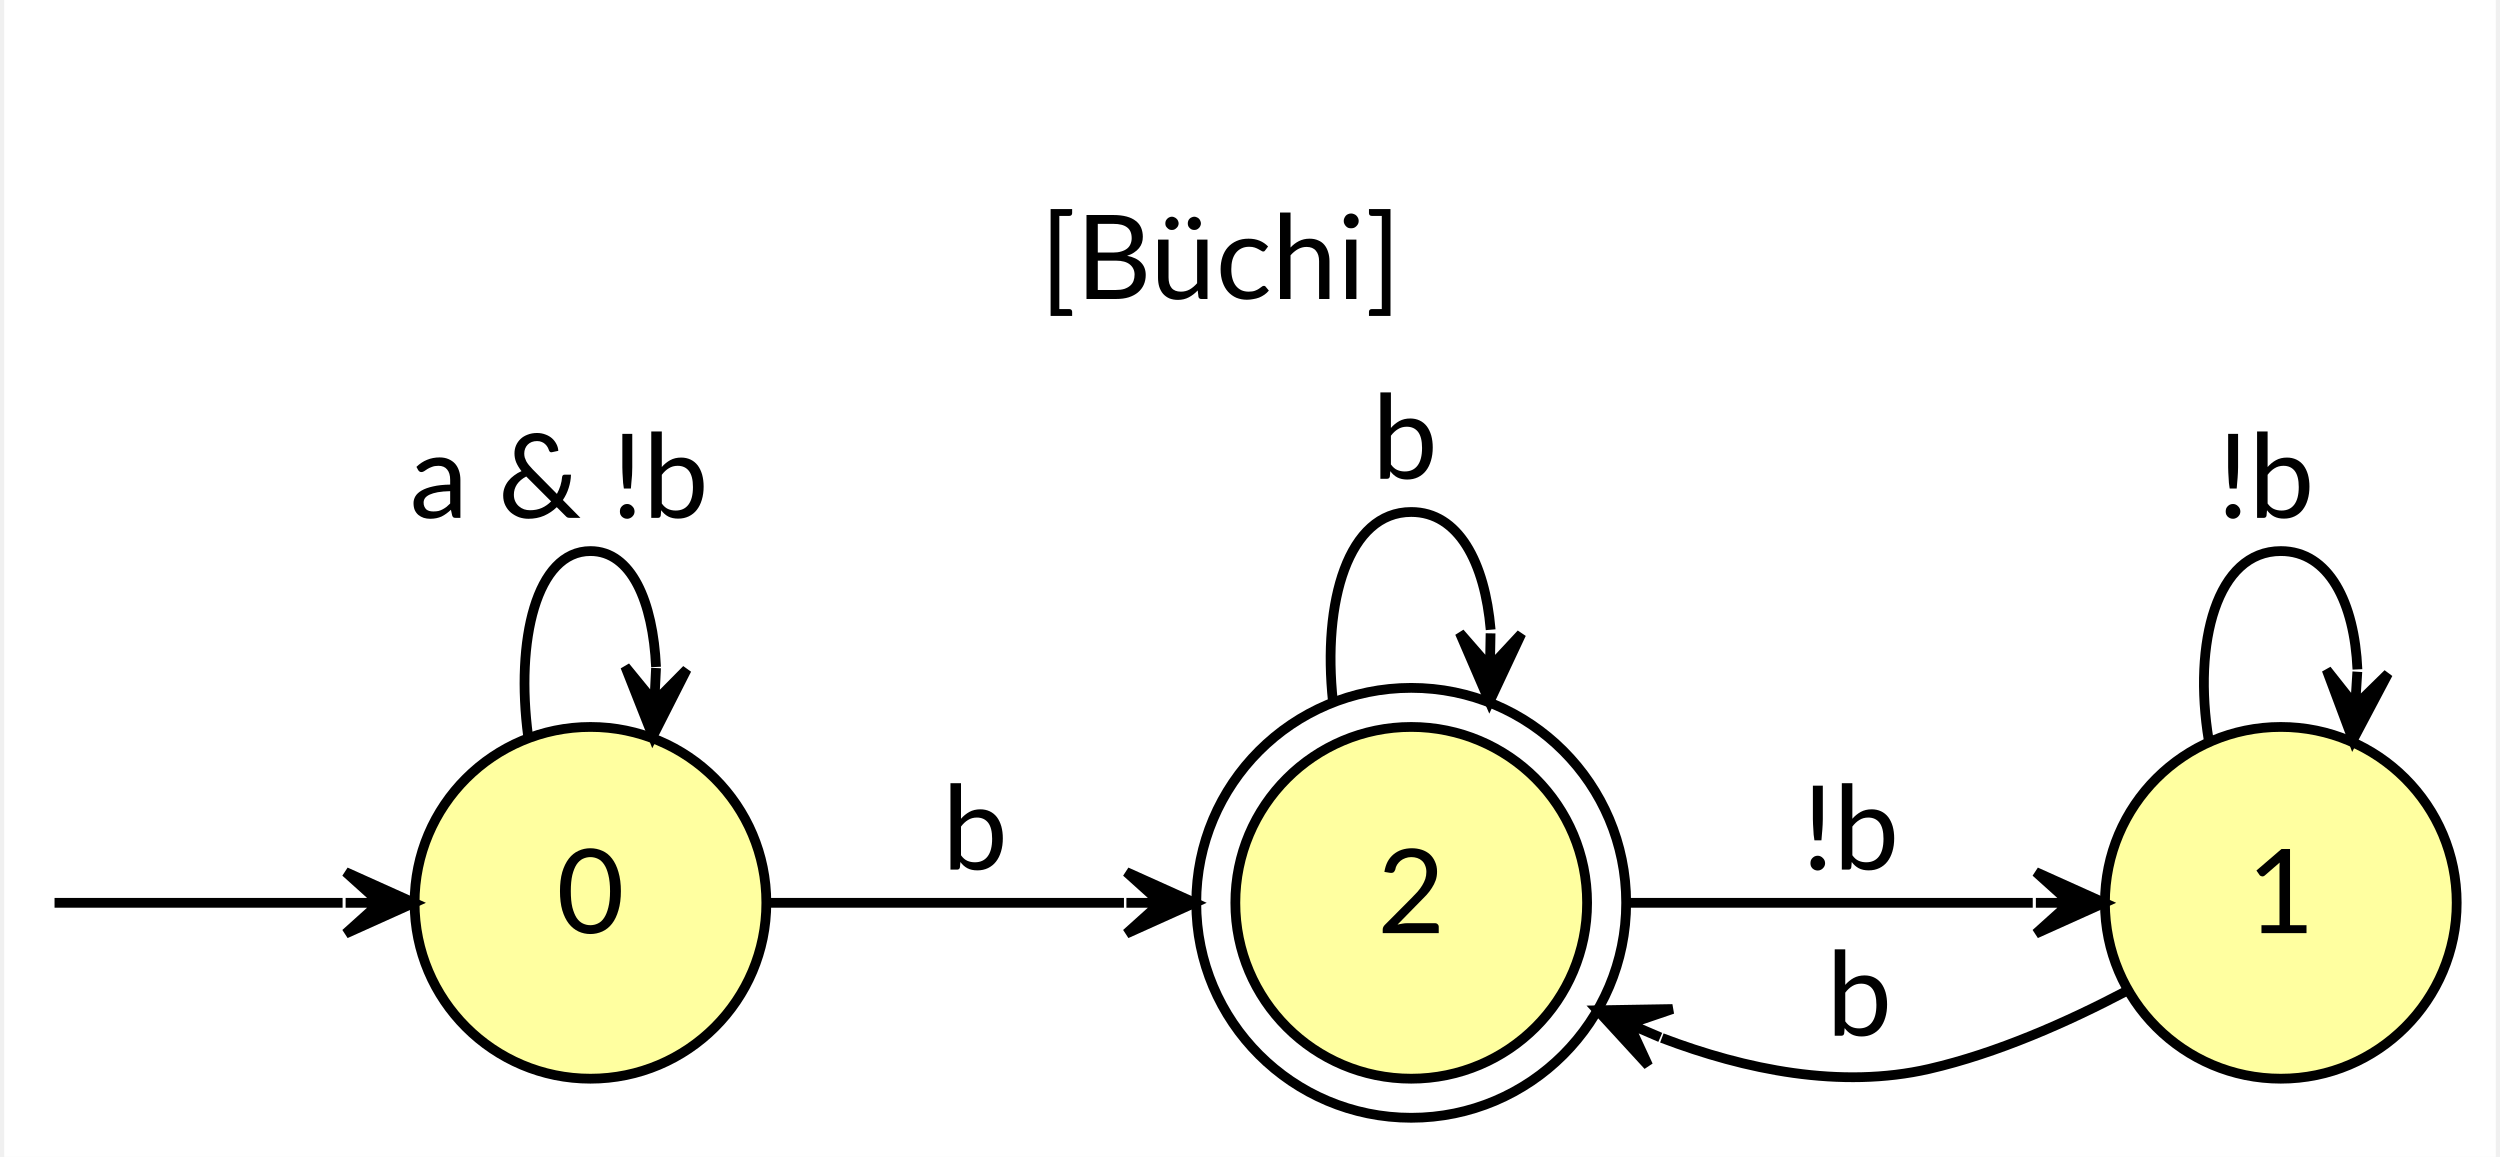
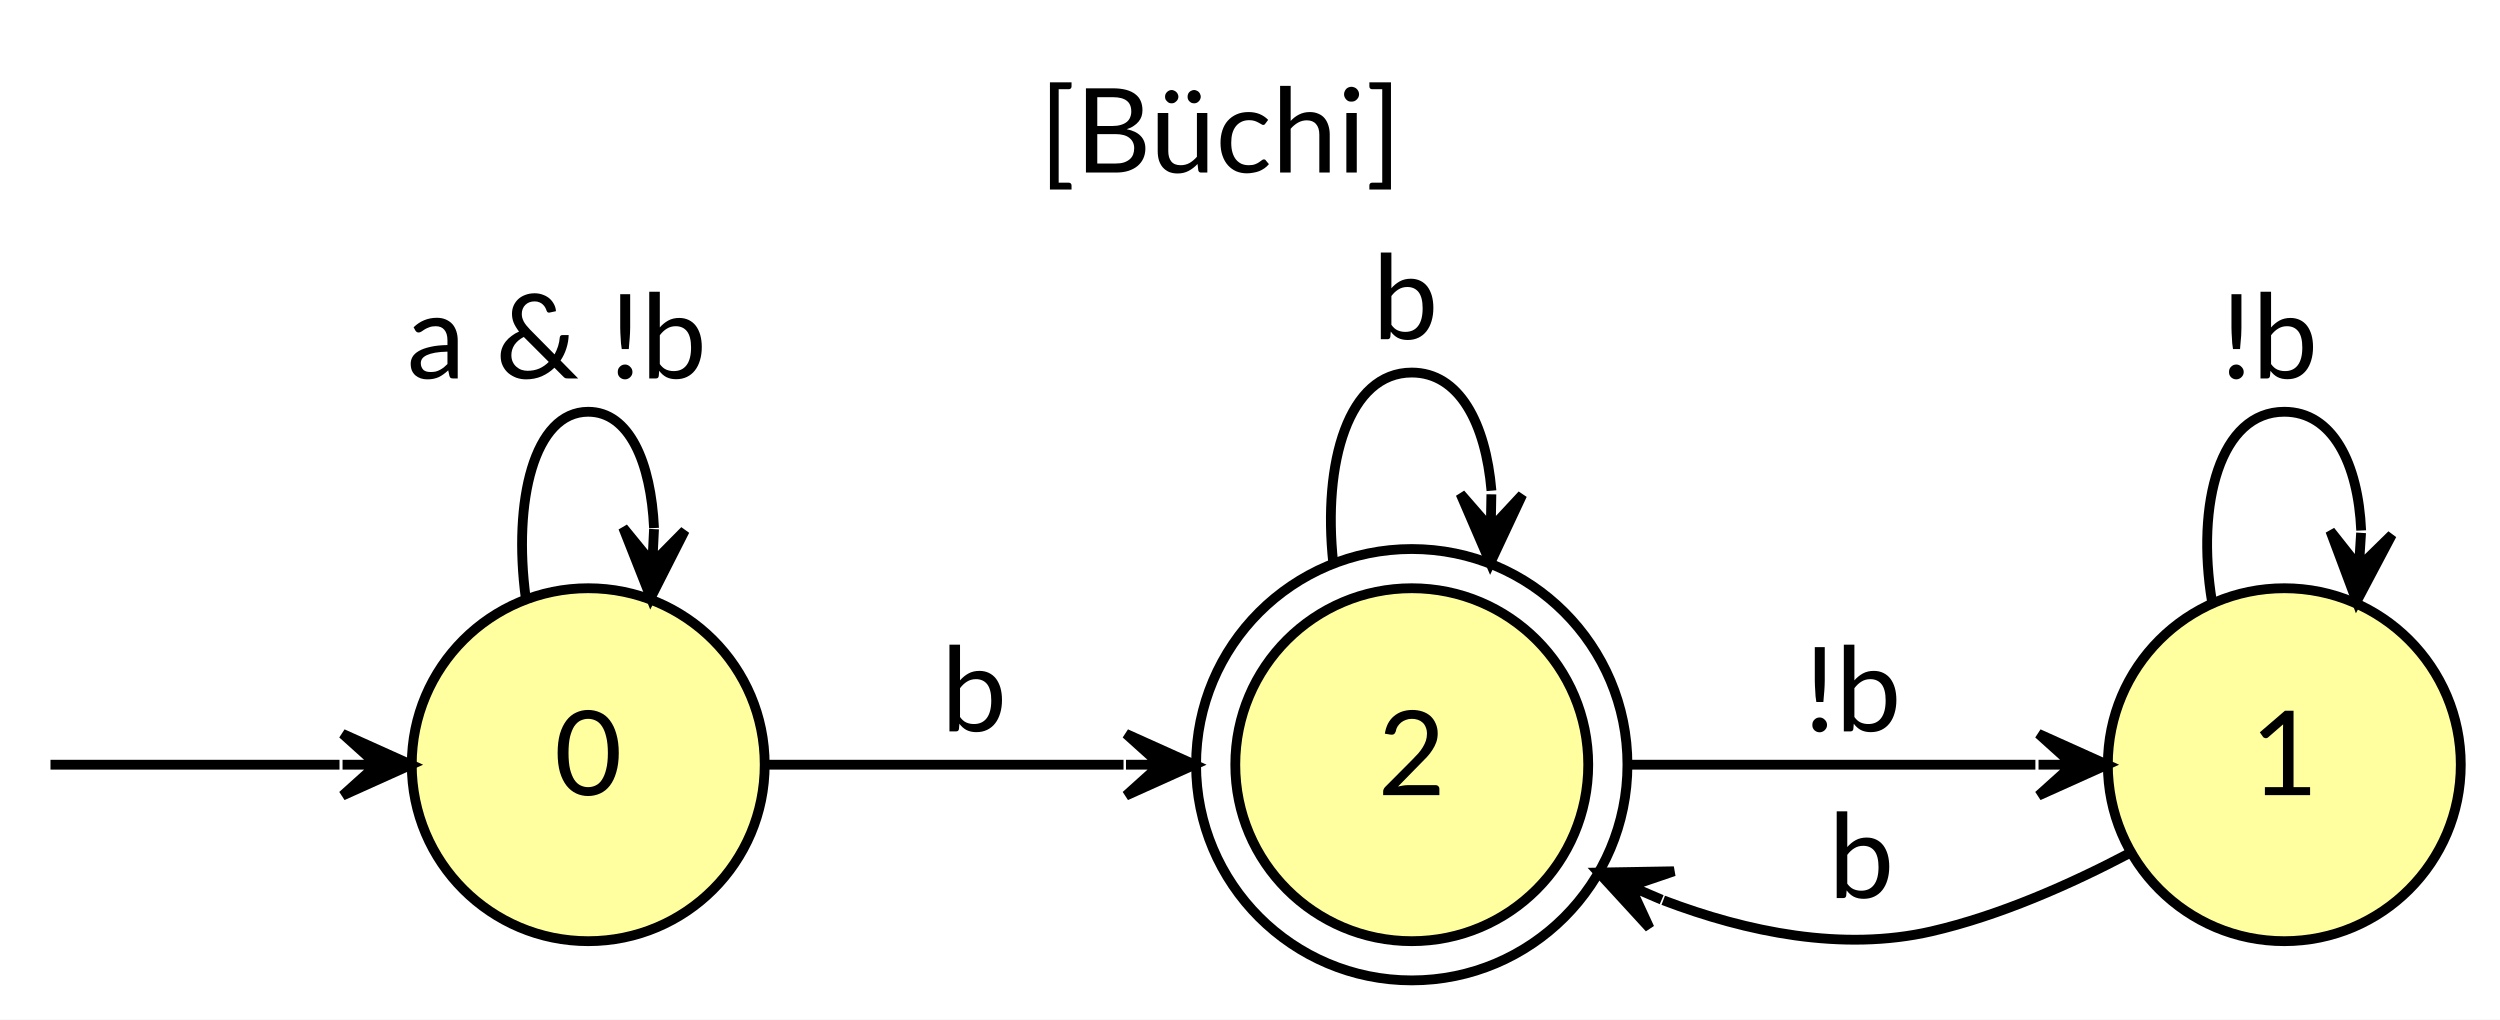
- <svg xmlns="http://www.w3.org/2000/svg" width="340" height="118pt" viewBox="0 0 255 118.4">
+ <svg xmlns="http://www.w3.org/2000/svg" width="340" height="104pt" viewBox="0 0 255 104">
  <g class="graph">
-     <path fill="#fff" stroke="transparent" d="M0 118.4V0h255v118.4H0z" />
-     <text x="102" y="-83.8" font-family="Lato" font-size="12" transform="translate(4 114.4)">[Büchi]</text>
-     <g class="node" transform="translate(4 114.4)">
+     <path fill="#fff" stroke="transparent" d="M0 104V0h255v104H0z" />
+     <text x="102" y="-82.4" font-family="Lato" font-size="12" transform="translate(4 100)">[Büchi]</text>
+     <g class="node" transform="translate(4 100)">
      <circle fill="#ffffa0" stroke="#000" cx="56" cy="-22" r="18" />
      <text text-anchor="middle" x="56" y="-18.9" font-family="Lato" font-size="12">0</text>
    </g>
-     <g class="edge" transform="translate(4 114.4)">
+     <g class="edge" transform="translate(4 100)">
      <path fill="none" stroke="#000" d="M1.15-22h29.48" />
      <path stroke="#000" d="M37.94-22l-7-3.15 3.5 3.15h-3.5 3.5l-3.5 3.15 7-3.15h0z" />
    </g>
-     <g class="edge" transform="translate(4 114.4)">
+     <g class="edge" transform="translate(4 100)">
      <path fill="none" stroke="#000" d="M49.62-39.04C48.32-48.86 50.45-58 56-58c4.17 0 6.4 5.14 6.71 11.86" />
      <path stroke="#000" d="M62.38-39.04l3.47-6.84-3.31 3.35.17-3.5h0l-.17 3.5-2.98-3.65 2.82 7.14h0z" />
      <text x="37.5" y="-61.4" font-family="Lato" font-size="12">a &amp; !b</text>
    </g>
-     <g class="node" transform="translate(4 114.4)">
+     <g class="node" transform="translate(4 100)">
      <circle fill="#ffffa0" stroke="#000" cx="140" cy="-22" r="18" />
      <circle fill="none" stroke="#000" cx="140" cy="-22" r="22" />
      <text text-anchor="middle" x="140" y="-18.9" font-family="Lato" font-size="12">2</text>
    </g>
-     <g class="edge" transform="translate(4 114.4)">
+     <g class="edge" transform="translate(4 100)">
      <path fill="none" stroke="#000" d="M74.39-22h36.21" />
      <path stroke="#000" d="M117.85-22l-7-3.15 3.5 3.15h-3.5 3.5l-3.5 3.15 7-3.15h0z" />
      <text x="92" y="-25.4" font-family="Lato" font-size="12">b</text>
    </g>
-     <g class="edge" transform="translate(4 114.4)">
+     <g class="edge" transform="translate(4 100)">
      <path fill="none" stroke="#000" d="M131.99-42.58C130.89-52.84 133.55-62 140-62c4.83 0 7.54 5.15 8.13 12.05" />
      <path stroke="#000" d="M148.01-42.58l3.26-6.95-3.21 3.45.06-3.5h0l-.06 3.5-3.09-3.55 3.04 7.05h0z" />
      <text x="136" y="-65.4" font-family="Lato" font-size="12">b</text>
    </g>
-     <g class="node" transform="translate(4 114.4)">
+     <g class="node" transform="translate(4 100)">
      <circle fill="#ffffa0" stroke="#000" cx="229" cy="-22" r="18" />
      <text text-anchor="middle" x="229" y="-18.9" font-family="Lato" font-size="12">1</text>
    </g>
-     <g class="edge" transform="translate(4 114.4)">
+     <g class="edge" transform="translate(4 100)">
      <path fill="none" stroke="#000" d="M162.06-22h41.55" />
      <path stroke="#000" d="M210.93-22l-7-3.15 3.5 3.15h-3.5 3.5l-3.5 3.15 7-3.15h0z" />
      <text x="180" y="-25.4" font-family="Lato" font-size="12">!b</text>
    </g>
-     <g class="edge" transform="translate(4 114.4)">
+     <g class="edge" transform="translate(4 100)">
      <path fill="none" stroke="#000" d="M213.22-12.98C207.18-9.8 199.98-6.61 193-5c-9.06 2.08-18.79.09-27.35-3.17" />
      <path stroke="#000" d="M159.06-11l5.19 5.66-1.97-4.27 3.21 1.38h0l-3.21-1.38 4.46-1.52-7.68.13h0z" />
      <text x="182.5" y="-8.4" font-family="Lato" font-size="12">b</text>
    </g>
-     <g class="edge" transform="translate(4 114.4)">
+     <g class="edge" transform="translate(4 100)">
      <path fill="none" stroke="#000" d="M221.62-38.66C219.98-48.62 222.44-58 229-58c4.92 0 7.54 5.27 7.84 12.11" />
      <path stroke="#000" d="M236.38-38.66l3.59-6.79-3.36 3.29.22-3.49h0l-.22 3.49-2.92-3.69 2.69 7.19h0z" />
      <text x="222.5" y="-61.4" font-family="Lato" font-size="12">!b</text>
    </g>
  </g>
</svg>
